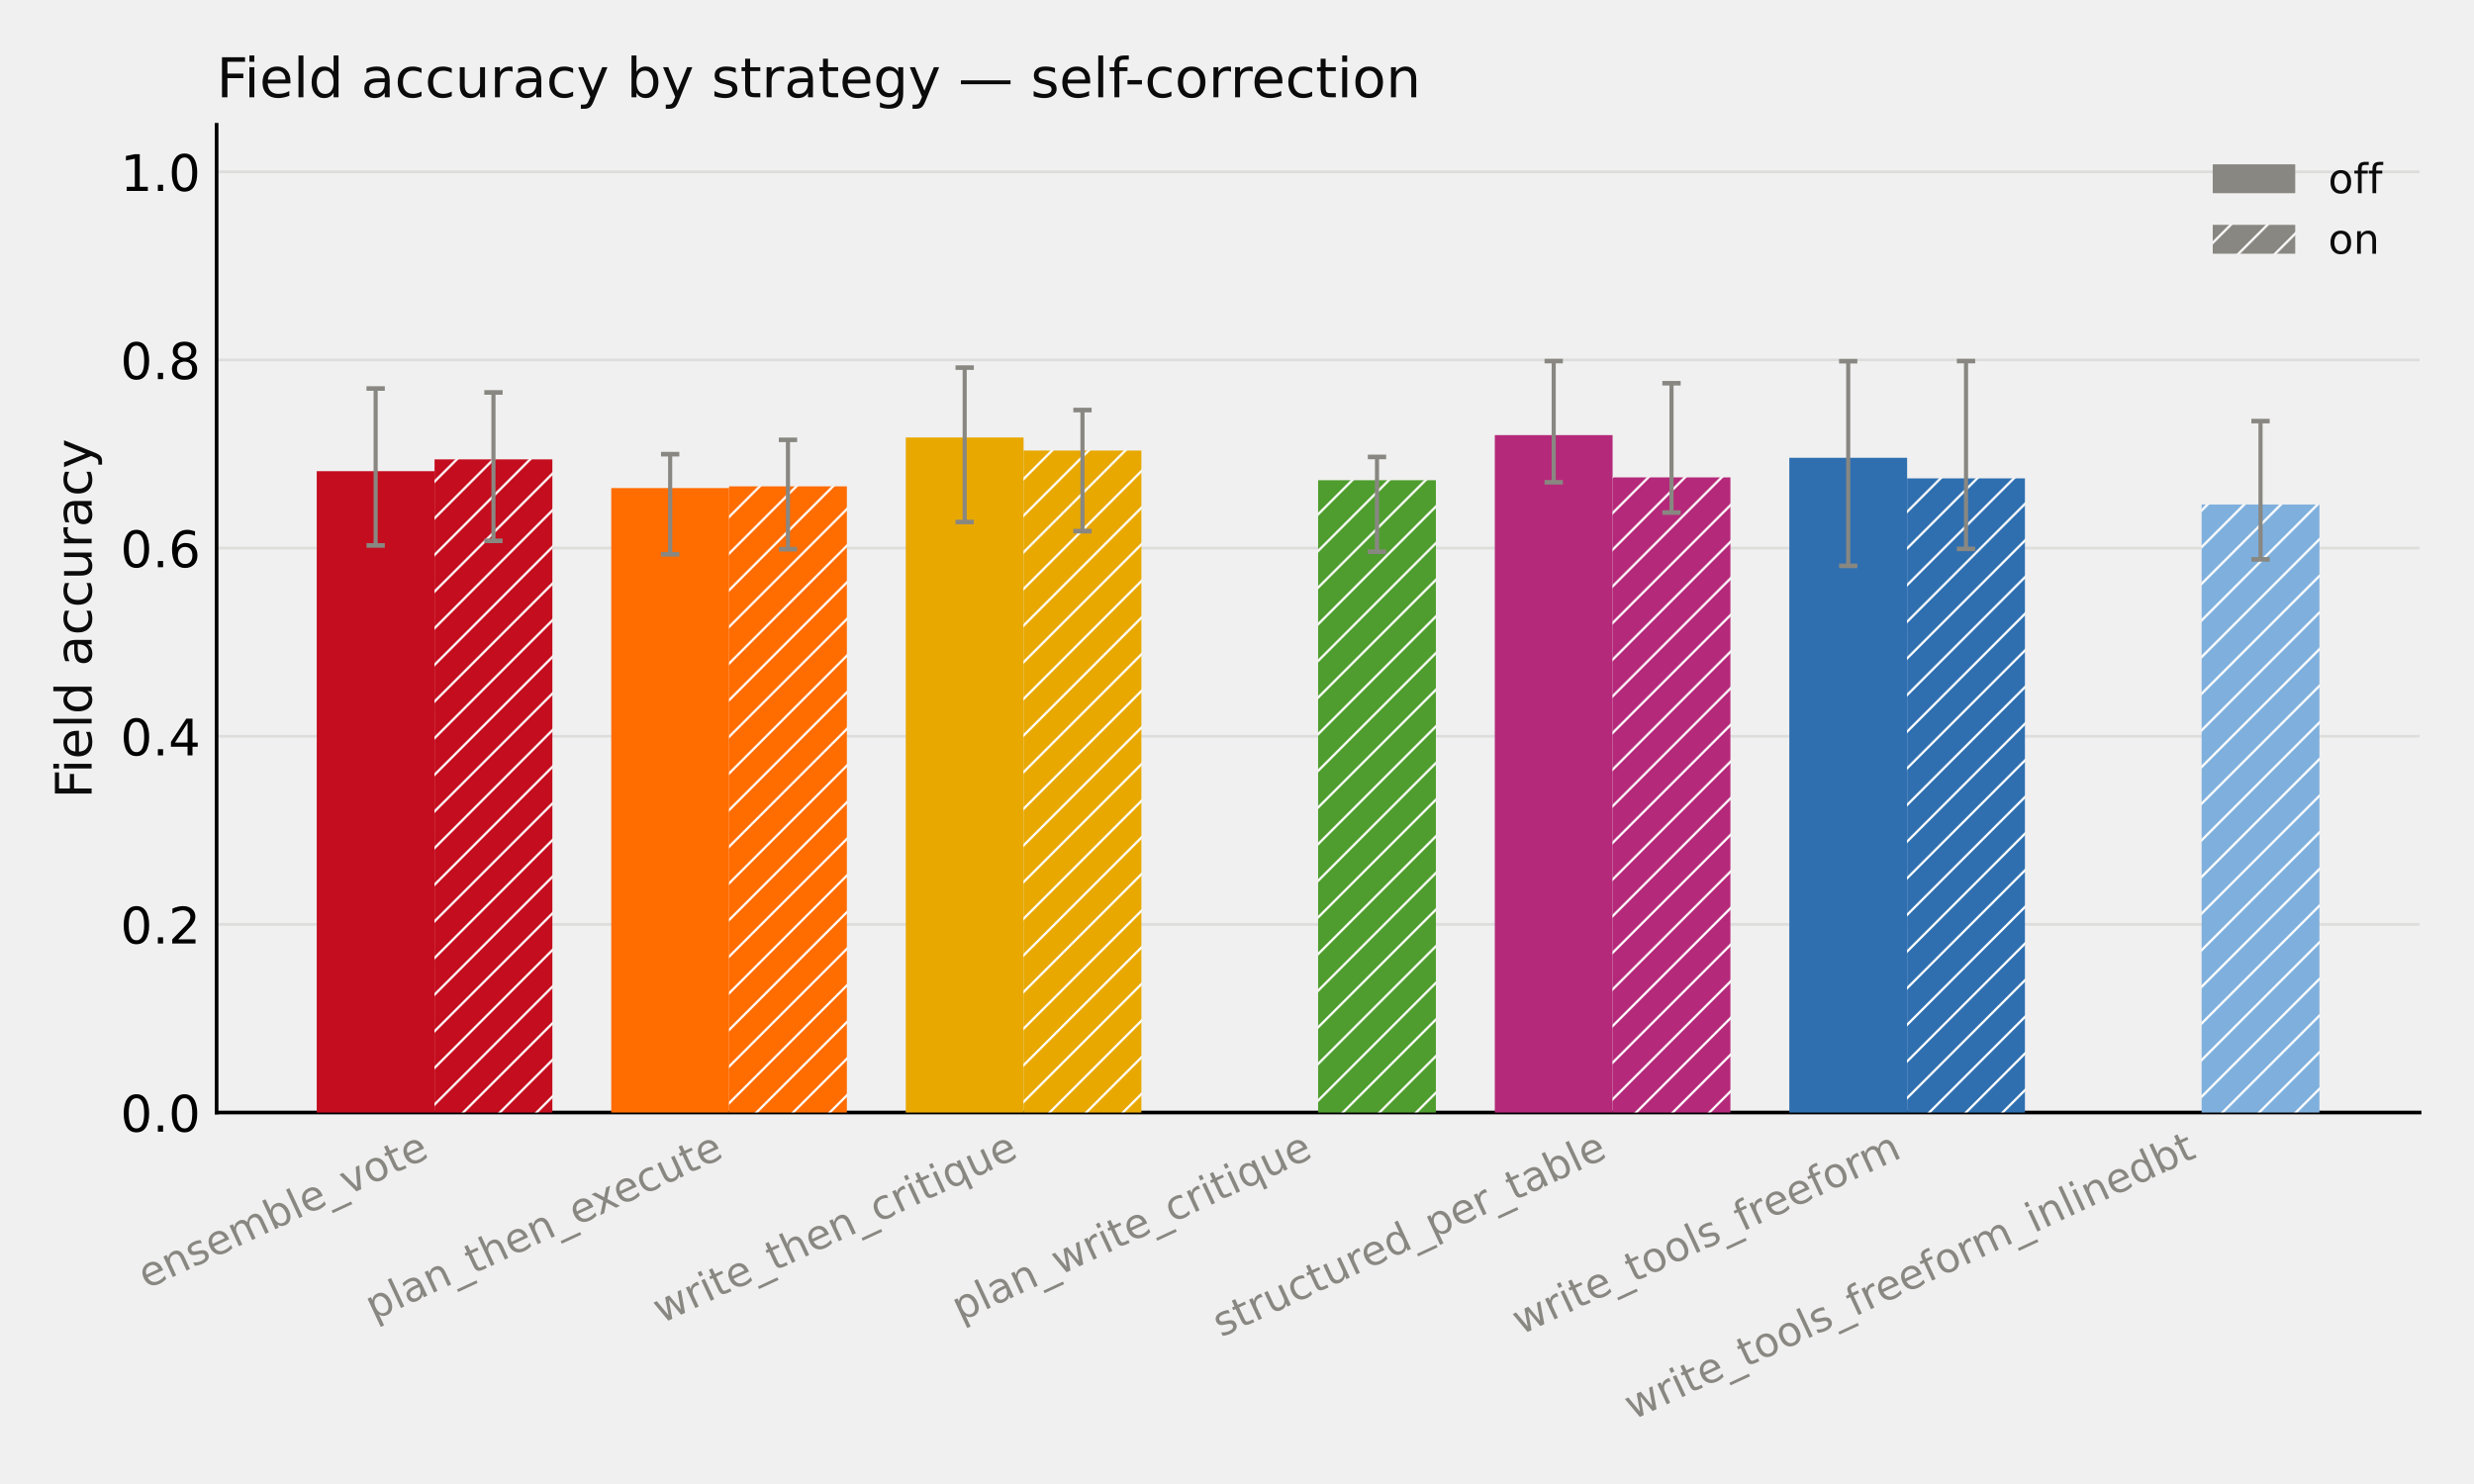
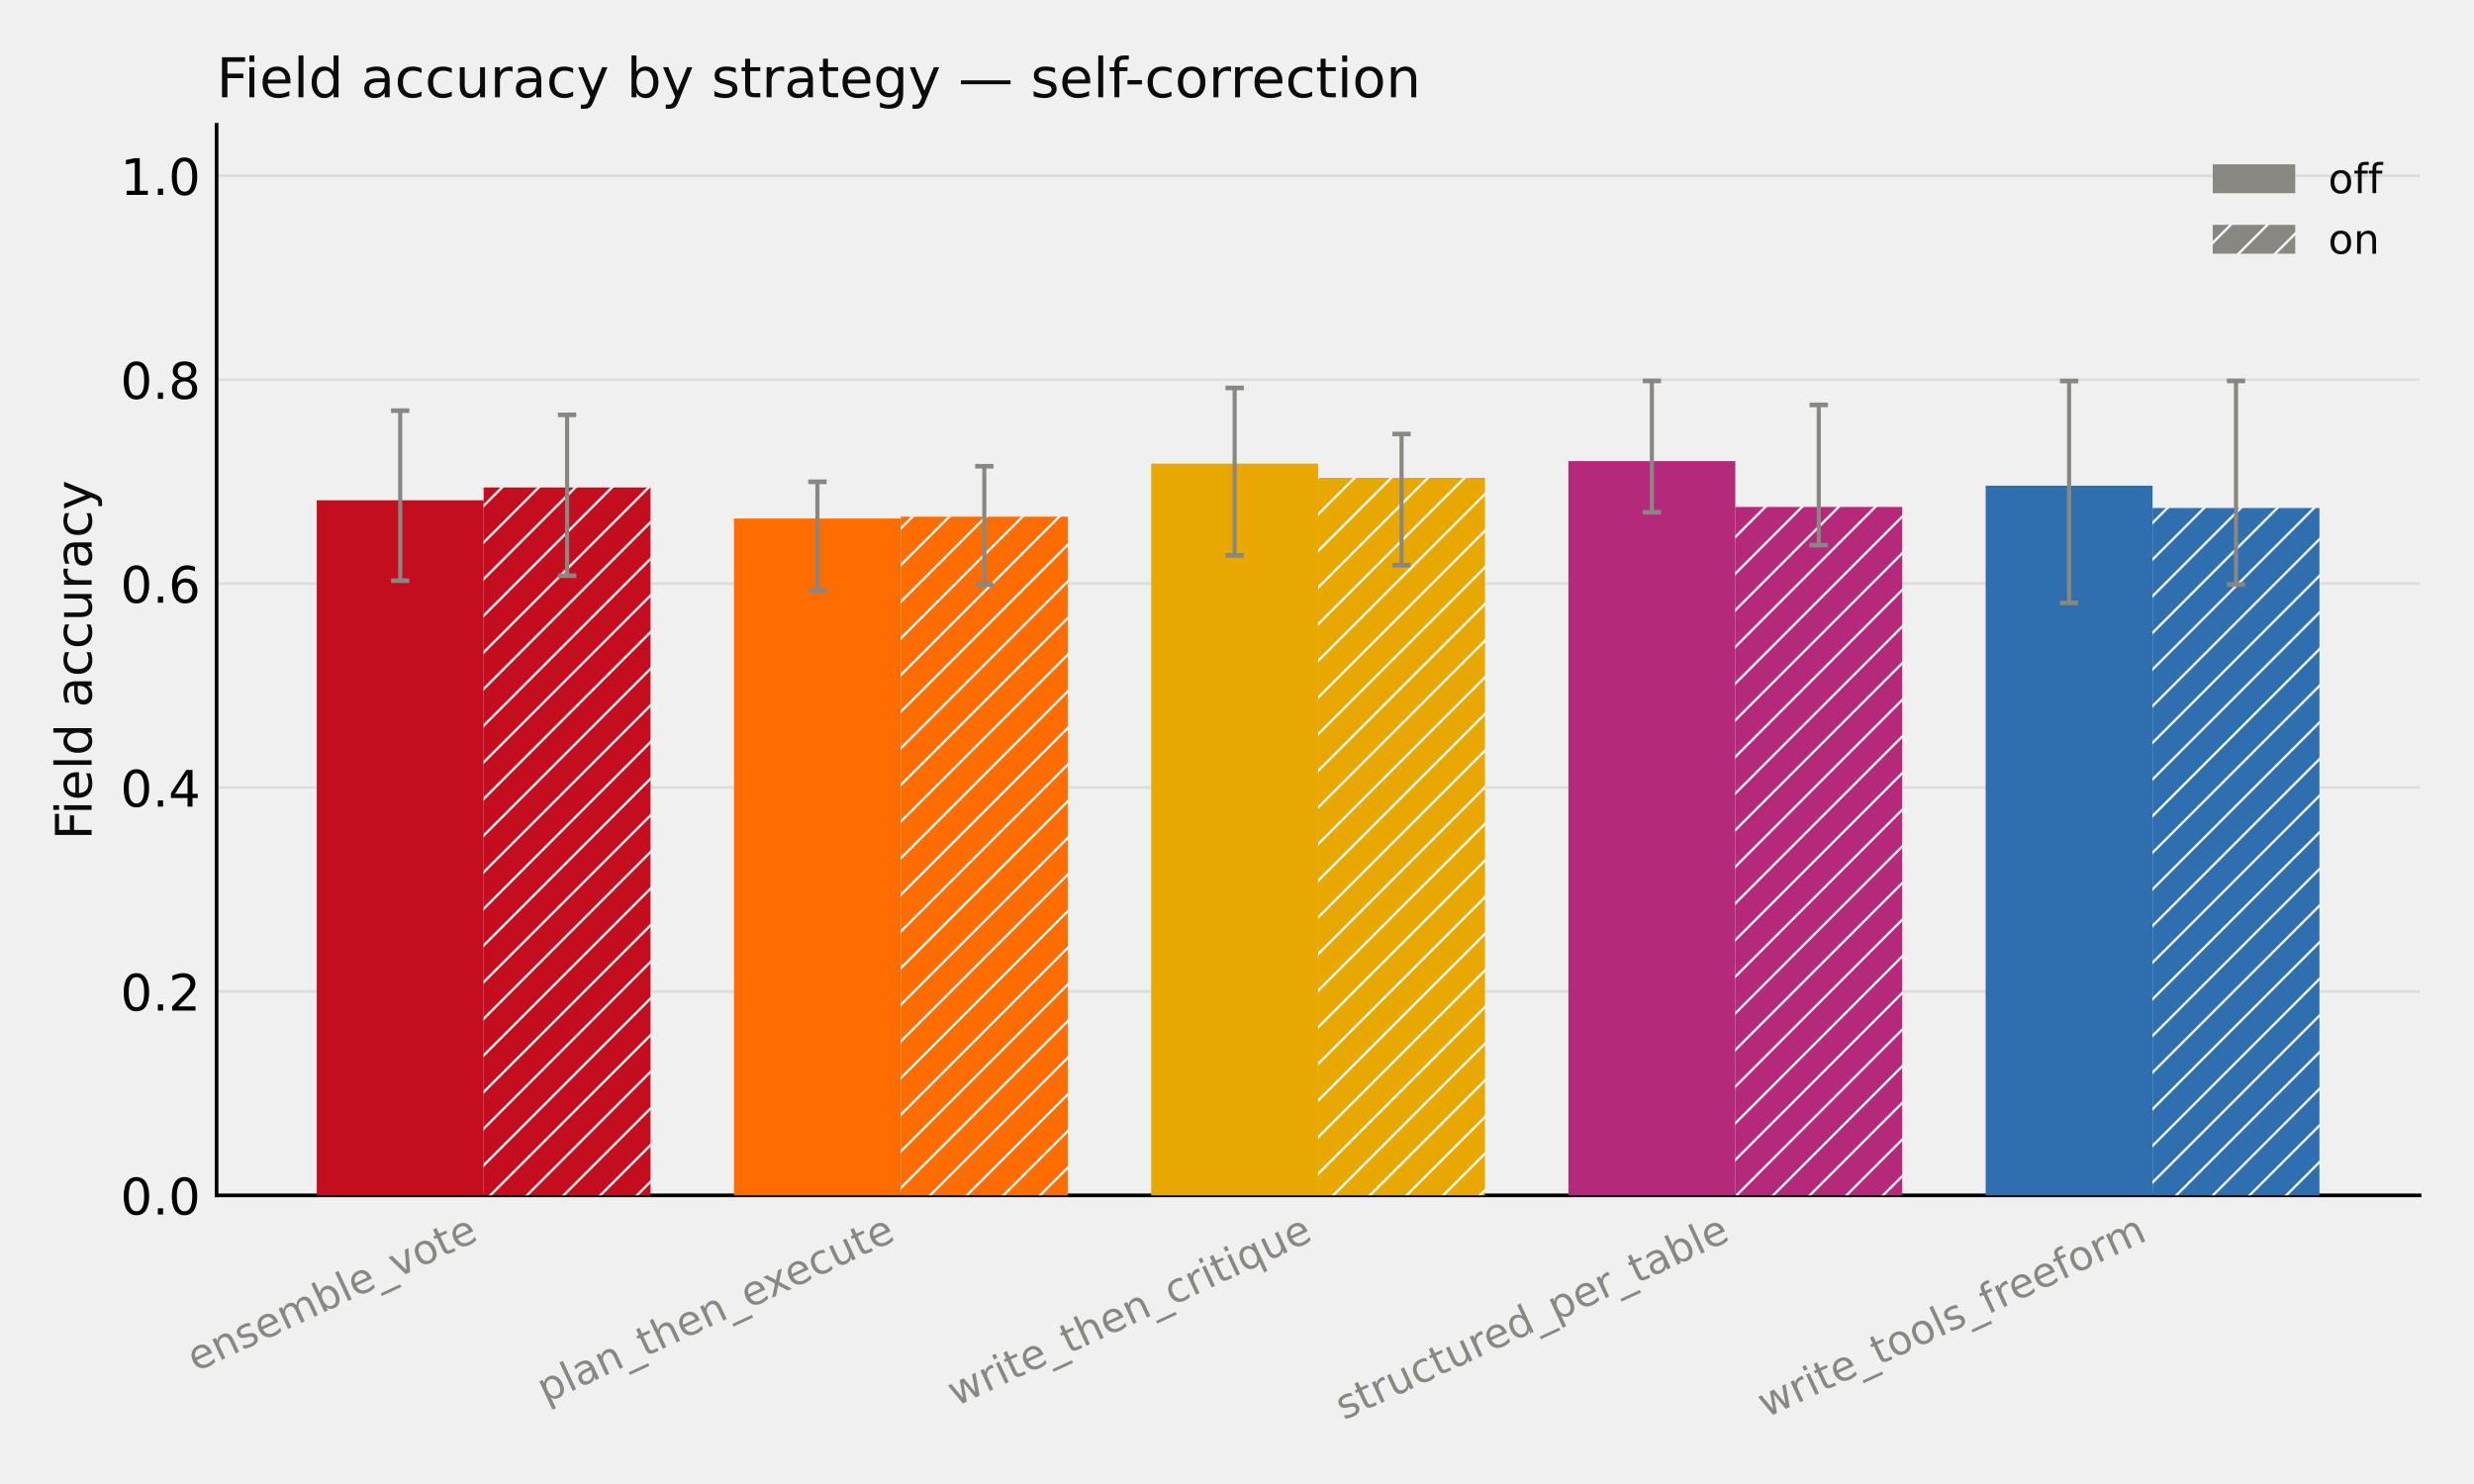
<svg xmlns="http://www.w3.org/2000/svg" xmlns:xlink="http://www.w3.org/1999/xlink" width="540pt" height="324pt" viewBox="0 0 540 324" version="1.1">
  <defs>
    <style type="text/css">*{stroke-linejoin: round; stroke-linecap: butt}</style>
  </defs>
  <g id="figure_1">
    <g id="patch_1">
      <path d="M 0 324  L 540 324  L 540 0  L 0 0  L 0 324  z " style="fill: none" />
    </g>
    <g id="axes_1">
      <g id="patch_2">
-         <path d="M 47.28 242.896  L 528.12 242.896  L 528.12 27.24  L 47.28 27.24  L 47.28 242.896  z " style="fill: none" />
+         <path d="M 47.28 260.982  L 528.12 260.982  L 528.12 27.24  L 47.28 27.24  L 47.28 260.982  z " style="fill: none" />
      </g>
      <g id="matplotlib.axis_1">
        <g id="xtick_1">
          <g id="line2d_1" />
          <g id="text_1">
-             <text style="font-size: 9px; font-family: 'DejaVu Sans', 'Bitstream Vera Sans', 'Computer Modern Sans Serif', 'Lucida Grande', 'Verdana', 'Geneva', 'Lucid', 'Arial', 'Helvetica', 'Avant Garde', sans-serif; fill: #898781" transform="translate(31.97422 281.4953) rotate(-25)">ensemble_vote</text>
+             <text style="font-size: 9px; font-family: 'DejaVu Sans', 'Bitstream Vera Sans', 'Computer Modern Sans Serif', 'Lucida Grande', 'Verdana', 'Geneva', 'Lucid', 'Arial', 'Helvetica', 'Avant Garde', sans-serif; fill: #898781" transform="translate(42.68812 299.5812) rotate(-25)">ensemble_vote</text>
          </g>
        </g>
        <g id="xtick_2">
          <g id="line2d_2" />
          <g id="text_2">
-             <text style="font-size: 9px; font-family: 'DejaVu Sans', 'Bitstream Vera Sans', 'Computer Modern Sans Serif', 'Lucida Grande', 'Verdana', 'Geneva', 'Lucid', 'Arial', 'Helvetica', 'Avant Garde', sans-serif; fill: #898781" transform="translate(81.5729 288.3429) rotate(-25)">plan_then_execute</text>
+             <text style="font-size: 9px; font-family: 'DejaVu Sans', 'Bitstream Vera Sans', 'Computer Modern Sans Serif', 'Lucida Grande', 'Verdana', 'Geneva', 'Lucid', 'Arial', 'Helvetica', 'Avant Garde', sans-serif; fill: #898781" transform="translate(119.0716 306.4289) rotate(-25)">plan_then_execute</text>
          </g>
        </g>
        <g id="xtick_3">
          <g id="line2d_3" />
          <g id="text_3">
-             <text style="font-size: 9px; font-family: 'DejaVu Sans', 'Bitstream Vera Sans', 'Computer Modern Sans Serif', 'Lucida Grande', 'Verdana', 'Geneva', 'Lucid', 'Arial', 'Helvetica', 'Avant Garde', sans-serif; fill: #898781" transform="translate(144.3664 289.0376) rotate(-25)">write_then_critique</text>
+             <text style="font-size: 9px; font-family: 'DejaVu Sans', 'Bitstream Vera Sans', 'Computer Modern Sans Serif', 'Lucida Grande', 'Verdana', 'Geneva', 'Lucid', 'Arial', 'Helvetica', 'Avant Garde', sans-serif; fill: #898781" transform="translate(208.6499 307.1236) rotate(-25)">write_then_critique</text>
          </g>
        </g>
        <g id="xtick_4">
          <g id="line2d_4" />
          <g id="text_4">
-             <text style="font-size: 9px; font-family: 'DejaVu Sans', 'Bitstream Vera Sans', 'Computer Modern Sans Serif', 'Lucida Grande', 'Verdana', 'Geneva', 'Lucid', 'Arial', 'Helvetica', 'Avant Garde', sans-serif; fill: #898781" transform="translate(209.593 288.5979) rotate(-25)">plan_write_critique</text>
+             <text style="font-size: 9px; font-family: 'DejaVu Sans', 'Bitstream Vera Sans', 'Computer Modern Sans Serif', 'Lucida Grande', 'Verdana', 'Geneva', 'Lucid', 'Arial', 'Helvetica', 'Avant Garde', sans-serif; fill: #898781" transform="translate(293.3163 310.1088) rotate(-25)">structured_per_table</text>
          </g>
        </g>
        <g id="xtick_5">
          <g id="line2d_5" />
          <g id="text_5">
-             <text style="font-size: 9px; font-family: 'DejaVu Sans', 'Bitstream Vera Sans', 'Computer Modern Sans Serif', 'Lucida Grande', 'Verdana', 'Geneva', 'Lucid', 'Arial', 'Helvetica', 'Avant Garde', sans-serif; fill: #898781" transform="translate(266.5315 292.0229) rotate(-25)">structured_per_table</text>
-           </g>
-         </g>
-         <g id="xtick_6">
-           <g id="line2d_6" />
-           <g id="text_6">
-             <text style="font-size: 9px; font-family: 'DejaVu Sans', 'Bitstream Vera Sans', 'Computer Modern Sans Serif', 'Lucida Grande', 'Verdana', 'Geneva', 'Lucid', 'Arial', 'Helvetica', 'Avant Garde', sans-serif; fill: #898781" transform="translate(331.9148 291.51) rotate(-25)">write_tools_freeform</text>
-           </g>
-         </g>
-         <g id="xtick_7">
-           <g id="line2d_7" />
-           <g id="text_7">
-             <text style="font-size: 9px; font-family: 'DejaVu Sans', 'Bitstream Vera Sans', 'Computer Modern Sans Serif', 'Lucida Grande', 'Verdana', 'Geneva', 'Lucid', 'Arial', 'Helvetica', 'Avant Garde', sans-serif; fill: #898781" transform="translate(356.4098 310.0636) rotate(-25)">write_tools_freeform_inlinedbt</text>
+             <text style="font-size: 9px; font-family: 'DejaVu Sans', 'Bitstream Vera Sans', 'Computer Modern Sans Serif', 'Lucida Grande', 'Verdana', 'Geneva', 'Lucid', 'Arial', 'Helvetica', 'Avant Garde', sans-serif; fill: #898781" transform="translate(385.4843 309.5959) rotate(-25)">write_tools_freeform</text>
          </g>
        </g>
      </g>
      <g id="matplotlib.axis_2">
        <g id="ytick_1">
+           <g id="line2d_6">
+             <path d="M 47.28 260.982  L 528.12 260.982  " clip-path="url(#p659b73301d)" style="fill: none; stroke: #898781; stroke-opacity: 0.18; stroke-width: 0.6; stroke-linecap: square" />
+           </g>
+           <g id="line2d_7" />
+           <g id="text_6">
+             <text style="font-size: 11px; font-family: 'DejaVu Sans', 'Bitstream Vera Sans', 'Computer Modern Sans Serif', 'Lucida Grande', 'Verdana', 'Geneva', 'Lucid', 'Arial', 'Helvetica', 'Avant Garde', sans-serif; text-anchor: end" x="43.78" y="265.161" transform="rotate(-0 43.78 265.1614)">0.0</text>
+           </g>
+         </g>
+         <g id="ytick_2">
          <g id="line2d_8">
-             <path d="M 47.28 242.896  L 528.12 242.896  " clip-path="url(#pacd8333e46)" style="fill: none; stroke: #898781; stroke-opacity: 0.18; stroke-width: 0.6; stroke-linecap: square" />
+             <path d="M 47.28 216.46  L 528.12 216.46  " clip-path="url(#p659b73301d)" style="fill: none; stroke: #898781; stroke-opacity: 0.18; stroke-width: 0.6; stroke-linecap: square" />
          </g>
          <g id="line2d_9" />
+           <g id="text_7">
+             <text style="font-size: 11px; font-family: 'DejaVu Sans', 'Bitstream Vera Sans', 'Computer Modern Sans Serif', 'Lucida Grande', 'Verdana', 'Geneva', 'Lucid', 'Arial', 'Helvetica', 'Avant Garde', sans-serif; text-anchor: end" x="43.78" y="220.639" transform="rotate(-0 43.78 220.639)">0.2</text>
+           </g>
+         </g>
+         <g id="ytick_3">
+           <g id="line2d_10">
+             <path d="M 47.28 171.938  L 528.12 171.938  " clip-path="url(#p659b73301d)" style="fill: none; stroke: #898781; stroke-opacity: 0.18; stroke-width: 0.6; stroke-linecap: square" />
+           </g>
+           <g id="line2d_11" />
          <g id="text_8">
-             <text style="font-size: 11px; font-family: 'DejaVu Sans', 'Bitstream Vera Sans', 'Computer Modern Sans Serif', 'Lucida Grande', 'Verdana', 'Geneva', 'Lucid', 'Arial', 'Helvetica', 'Avant Garde', sans-serif; text-anchor: end" x="43.78" y="247.075" transform="rotate(-0 43.78 247.0754)">0.0</text>
-           </g>
-         </g>
-         <g id="ytick_2">
-           <g id="line2d_10">
-             <path d="M 47.28 201.819  L 528.12 201.819  " clip-path="url(#pacd8333e46)" style="fill: none; stroke: #898781; stroke-opacity: 0.18; stroke-width: 0.6; stroke-linecap: square" />
-           </g>
-           <g id="line2d_11" />
+             <text style="font-size: 11px; font-family: 'DejaVu Sans', 'Bitstream Vera Sans', 'Computer Modern Sans Serif', 'Lucida Grande', 'Verdana', 'Geneva', 'Lucid', 'Arial', 'Helvetica', 'Avant Garde', sans-serif; text-anchor: end" x="43.78" y="176.117" transform="rotate(-0 43.78 176.1167)">0.4</text>
+           </g>
+         </g>
+         <g id="ytick_4">
+           <g id="line2d_12">
+             <path d="M 47.28 127.415  L 528.12 127.415  " clip-path="url(#p659b73301d)" style="fill: none; stroke: #898781; stroke-opacity: 0.18; stroke-width: 0.6; stroke-linecap: square" />
+           </g>
+           <g id="line2d_13" />
          <g id="text_9">
-             <text style="font-size: 11px; font-family: 'DejaVu Sans', 'Bitstream Vera Sans', 'Computer Modern Sans Serif', 'Lucida Grande', 'Verdana', 'Geneva', 'Lucid', 'Arial', 'Helvetica', 'Avant Garde', sans-serif; text-anchor: end" x="43.78" y="205.998" transform="rotate(-0 43.78 205.998)">0.2</text>
-           </g>
-         </g>
-         <g id="ytick_3">
-           <g id="line2d_12">
-             <path d="M 47.28 160.742  L 528.12 160.742  " clip-path="url(#pacd8333e46)" style="fill: none; stroke: #898781; stroke-opacity: 0.18; stroke-width: 0.6; stroke-linecap: square" />
-           </g>
-           <g id="line2d_13" />
+             <text style="font-size: 11px; font-family: 'DejaVu Sans', 'Bitstream Vera Sans', 'Computer Modern Sans Serif', 'Lucida Grande', 'Verdana', 'Geneva', 'Lucid', 'Arial', 'Helvetica', 'Avant Garde', sans-serif; text-anchor: end" x="43.78" y="131.594" transform="rotate(-0 43.78 131.5944)">0.6</text>
+           </g>
+         </g>
+         <g id="ytick_5">
+           <g id="line2d_14">
+             <path d="M 47.28 82.893  L 528.12 82.893  " clip-path="url(#p659b73301d)" style="fill: none; stroke: #898781; stroke-opacity: 0.18; stroke-width: 0.6; stroke-linecap: square" />
+           </g>
+           <g id="line2d_15" />
          <g id="text_10">
-             <text style="font-size: 11px; font-family: 'DejaVu Sans', 'Bitstream Vera Sans', 'Computer Modern Sans Serif', 'Lucida Grande', 'Verdana', 'Geneva', 'Lucid', 'Arial', 'Helvetica', 'Avant Garde', sans-serif; text-anchor: end" x="43.78" y="164.921" transform="rotate(-0 43.78 164.9206)">0.4</text>
-           </g>
-         </g>
-         <g id="ytick_4">
-           <g id="line2d_14">
-             <path d="M 47.28 119.664  L 528.12 119.664  " clip-path="url(#pacd8333e46)" style="fill: none; stroke: #898781; stroke-opacity: 0.18; stroke-width: 0.6; stroke-linecap: square" />
-           </g>
-           <g id="line2d_15" />
+             <text style="font-size: 11px; font-family: 'DejaVu Sans', 'Bitstream Vera Sans', 'Computer Modern Sans Serif', 'Lucida Grande', 'Verdana', 'Geneva', 'Lucid', 'Arial', 'Helvetica', 'Avant Garde', sans-serif; text-anchor: end" x="43.78" y="87.072" transform="rotate(-0 43.78 87.07205)">0.8</text>
+           </g>
+         </g>
+         <g id="ytick_6">
+           <g id="line2d_16">
+             <path d="M 47.28 38.371  L 528.12 38.371  " clip-path="url(#p659b73301d)" style="fill: none; stroke: #898781; stroke-opacity: 0.18; stroke-width: 0.6; stroke-linecap: square" />
+           </g>
+           <g id="line2d_17" />
          <g id="text_11">
-             <text style="font-size: 11px; font-family: 'DejaVu Sans', 'Bitstream Vera Sans', 'Computer Modern Sans Serif', 'Lucida Grande', 'Verdana', 'Geneva', 'Lucid', 'Arial', 'Helvetica', 'Avant Garde', sans-serif; text-anchor: end" x="43.78" y="123.843" transform="rotate(-0 43.78 123.8433)">0.6</text>
-           </g>
-         </g>
-         <g id="ytick_5">
-           <g id="line2d_16">
-             <path d="M 47.28 78.587  L 528.12 78.587  " clip-path="url(#pacd8333e46)" style="fill: none; stroke: #898781; stroke-opacity: 0.18; stroke-width: 0.6; stroke-linecap: square" />
-           </g>
-           <g id="line2d_17" />
-           <g id="text_12">
-             <text style="font-size: 11px; font-family: 'DejaVu Sans', 'Bitstream Vera Sans', 'Computer Modern Sans Serif', 'Lucida Grande', 'Verdana', 'Geneva', 'Lucid', 'Arial', 'Helvetica', 'Avant Garde', sans-serif; text-anchor: end" x="43.78" y="82.766" transform="rotate(-0 43.78 82.76587)">0.8</text>
-           </g>
-         </g>
-         <g id="ytick_6">
-           <g id="line2d_18">
-             <path d="M 47.28 37.509  L 528.12 37.509  " clip-path="url(#pacd8333e46)" style="fill: none; stroke: #898781; stroke-opacity: 0.18; stroke-width: 0.6; stroke-linecap: square" />
-           </g>
-           <g id="line2d_19" />
-           <g id="text_13">
-             <text style="font-size: 11px; font-family: 'DejaVu Sans', 'Bitstream Vera Sans', 'Computer Modern Sans Serif', 'Lucida Grande', 'Verdana', 'Geneva', 'Lucid', 'Arial', 'Helvetica', 'Avant Garde', sans-serif; text-anchor: end" x="43.78" y="41.688" transform="rotate(-0 43.78 41.68849)">1.0</text>
-           </g>
-         </g>
-         <g id="text_14">
-           <text style="font-size: 11px; font-family: 'DejaVu Sans', 'Bitstream Vera Sans', 'Computer Modern Sans Serif', 'Lucida Grande', 'Verdana', 'Geneva', 'Lucid', 'Arial', 'Helvetica', 'Avant Garde', sans-serif; text-anchor: middle; fill: #0b0b0b" x="19.999" y="135.068" transform="rotate(-90 19.99891 135.0681)">Field accuracy</text>
+             <text style="font-size: 11px; font-family: 'DejaVu Sans', 'Bitstream Vera Sans', 'Computer Modern Sans Serif', 'Lucida Grande', 'Verdana', 'Geneva', 'Lucid', 'Arial', 'Helvetica', 'Avant Garde', sans-serif; text-anchor: end" x="43.78" y="42.55" transform="rotate(-0 43.78 42.54972)">1.0</text>
+           </g>
+         </g>
+         <g id="text_12">
+           <text style="font-size: 11px; font-family: 'DejaVu Sans', 'Bitstream Vera Sans', 'Computer Modern Sans Serif', 'Lucida Grande', 'Verdana', 'Geneva', 'Lucid', 'Arial', 'Helvetica', 'Avant Garde', sans-serif; text-anchor: middle; fill: #0b0b0b" x="19.999" y="144.111" transform="rotate(-90 19.99891 144.1111)">Field accuracy</text>
        </g>
      </g>
      <g id="patch_3">
-         <path d="M 47.28 242.896  L 47.28 27.24  " style="fill: none; stroke: #000000; stroke-width: 0.8; stroke-linejoin: miter; stroke-linecap: square" />
+         <path d="M 47.28 260.982  L 47.28 27.24  " style="fill: none; stroke: #000000; stroke-width: 0.8; stroke-linejoin: miter; stroke-linecap: square" />
      </g>
      <g id="patch_4">
-         <path d="M 47.28 242.896  L 528.12 242.896  " style="fill: none; stroke: #000000; stroke-width: 0.8; stroke-linejoin: miter; stroke-linecap: square" />
+         <path d="M 47.28 260.982  L 528.12 260.982  " style="fill: none; stroke: #000000; stroke-width: 0.8; stroke-linejoin: miter; stroke-linecap: square" />
      </g>
      <g id="patch_5">
-         <path d="M 69.136 242.896  L 94.85 242.896  L 94.85 102.877  L 69.136 102.877  z " clip-path="url(#pacd8333e46)" style="fill: #c40d1e" />
+         <path d="M 69.136 260.982  L 105.564 260.982  L 105.564 109.22  L 69.136 109.22  z " clip-path="url(#p659b73301d)" style="fill: #c40d1e" />
      </g>
      <g id="patch_6">
-         <path d="M 133.42 242.896  L 159.133 242.896  L 159.133 106.564  L 133.42 106.564  z " clip-path="url(#pacd8333e46)" style="fill: #ff6c00" />
+         <path d="M 160.205 260.982  L 196.632 260.982  L 196.632 113.217  L 160.205 113.217  z " clip-path="url(#p659b73301d)" style="fill: #ff6c00" />
      </g>
      <g id="patch_7">
-         <path d="M 197.703 242.896  L 223.417 242.896  L 223.417 95.508  L 197.703 95.508  z " clip-path="url(#pacd8333e46)" style="fill: #e8a800" />
+         <path d="M 251.273 260.982  L 287.7 260.982  L 287.7 101.233  L 251.273 101.233  z " clip-path="url(#p659b73301d)" style="fill: #e8a800" />
      </g>
      <g id="patch_8">
-         <path d="M 326.27 242.896  L 351.983 242.896  L 351.983 94.993  L 326.27 94.993  z " clip-path="url(#pacd8333e46)" style="fill: #b5297a" />
+         <path d="M 342.341 260.982  L 378.768 260.982  L 378.768 100.675  L 342.341 100.675  z " clip-path="url(#p659b73301d)" style="fill: #b5297a" />
      </g>
      <g id="patch_9">
-         <path d="M 390.553 242.896  L 416.267 242.896  L 416.267 99.949  L 390.553 99.949  z " clip-path="url(#pacd8333e46)" style="fill: #2f6fb0" />
+         <path d="M 433.409 260.982  L 469.836 260.982  L 469.836 106.046  L 433.409 106.046  z " clip-path="url(#p659b73301d)" style="fill: #2f6fb0" />
      </g>
      <g id="patch_10">
-         <path d="M 94.85 242.896  L 120.563 242.896  L 120.563 100.298  L 94.85 100.298  z " clip-path="url(#pacd8333e46)" style="fill: url(#h6b8c85486f)" />
+         <path d="M 105.564 260.982  L 141.991 260.982  L 141.991 106.425  L 105.564 106.425  z " clip-path="url(#p659b73301d)" style="fill: url(#h6b8c85486f)" />
      </g>
      <g id="patch_11">
-         <path d="M 159.133 242.896  L 184.847 242.896  L 184.847 106.189  L 159.133 106.189  z " clip-path="url(#pacd8333e46)" style="fill: url(#hb08d887a91)" />
+         <path d="M 196.632 260.982  L 233.059 260.982  L 233.059 112.81  L 196.632 112.81  z " clip-path="url(#p659b73301d)" style="fill: url(#hb08d887a91)" />
      </g>
      <g id="patch_12">
-         <path d="M 223.417 242.896  L 249.13 242.896  L 249.13 98.36  L 223.417 98.36  z " clip-path="url(#pacd8333e46)" style="fill: url(#h8e8b3c0068)" />
+         <path d="M 287.7 260.982  L 324.127 260.982  L 324.127 104.324  L 287.7 104.324  z " clip-path="url(#p659b73301d)" style="fill: url(#h8e8b3c0068)" />
      </g>
      <g id="patch_13">
-         <path d="M 287.7 242.896  L 313.413 242.896  L 313.413 104.846  L 287.7 104.846  z " clip-path="url(#pacd8333e46)" style="fill: url(#ha631a99e13)" />
+         <path d="M 378.768 260.982  L 415.195 260.982  L 415.195 110.683  L 378.768 110.683  z " clip-path="url(#p659b73301d)" style="fill: url(#h893b482fe6)" />
      </g>
      <g id="patch_14">
-         <path d="M 351.983 242.896  L 377.697 242.896  L 377.697 104.227  L 351.983 104.227  z " clip-path="url(#pacd8333e46)" style="fill: url(#h893b482fe6)" />
-       </g>
-       <g id="patch_15">
-         <path d="M 416.267 242.896  L 441.98 242.896  L 441.98 104.437  L 416.267 104.437  z " clip-path="url(#pacd8333e46)" style="fill: url(#h6bd0ace717)" />
-       </g>
-       <g id="patch_16">
-         <path d="M 480.55 242.896  L 506.264 242.896  L 506.264 110.148  L 480.55 110.148  z " clip-path="url(#pacd8333e46)" style="fill: url(#haa70980b10)" />
-       </g>
-       <g id="text_15">
+         <path d="M 469.836 260.982  L 506.264 260.982  L 506.264 110.911  L 469.836 110.911  z " clip-path="url(#p659b73301d)" style="fill: url(#h6bd0ace717)" />
+       </g>
+       <g id="text_13">
        <text style="font-size: 12px; font-family: 'DejaVu Sans', 'Bitstream Vera Sans', 'Computer Modern Sans Serif', 'Lucida Grande', 'Verdana', 'Geneva', 'Lucid', 'Arial', 'Helvetica', 'Avant Garde', sans-serif; text-anchor: start; fill: #0b0b0b" x="47.28" y="21.24" transform="rotate(-0 47.28 21.24)">Field accuracy by strategy — self-correction</text>
      </g>
      <g id="LineCollection_1">
-         <path d="M 81.993 119.085  L 81.993 84.823  " clip-path="url(#pacd8333e46)" style="fill: none; stroke: #898781; stroke-width: 0.9" />
-         <path d="M 146.276 121.02  L 146.276 99.159  " clip-path="url(#pacd8333e46)" style="fill: none; stroke: #898781; stroke-width: 0.9" />
-         <path d="M 210.56 113.97  L 210.56 80.257  " clip-path="url(#pacd8333e46)" style="fill: none; stroke: #898781; stroke-width: 0.9" />
-         <path d="M 339.127 105.3  L 339.127 78.833  " clip-path="url(#pacd8333e46)" style="fill: none; stroke: #898781; stroke-width: 0.9" />
-         <path d="M 403.41 123.546  L 403.41 78.859  " clip-path="url(#pacd8333e46)" style="fill: none; stroke: #898781; stroke-width: 0.9" />
-       </g>
-       <g id="line2d_20">
+         <path d="M 87.35 126.788  L 87.35 89.652  " clip-path="url(#p659b73301d)" style="fill: none; stroke: #898781; stroke-width: 0.9" />
+         <path d="M 178.418 128.885  L 178.418 105.19  " clip-path="url(#p659b73301d)" style="fill: none; stroke: #898781; stroke-width: 0.9" />
+         <path d="M 269.486 121.244  L 269.486 84.703  " clip-path="url(#p659b73301d)" style="fill: none; stroke: #898781; stroke-width: 0.9" />
+         <path d="M 360.555 111.846  L 360.555 83.159  " clip-path="url(#p659b73301d)" style="fill: none; stroke: #898781; stroke-width: 0.9" />
+         <path d="M 451.623 131.623  L 451.623 83.188  " clip-path="url(#p659b73301d)" style="fill: none; stroke: #898781; stroke-width: 0.9" />
+       </g>
+       <g id="line2d_18">
        <defs>
          <path id="m1816195746" d="M 2 0  L -2 -0  " style="stroke: #898781" />
        </defs>
-         <g clip-path="url(#pacd8333e46)">
-           <use xlink:href="#m1816195746" x="81.993" y="119.085" style="fill: #1f77b4; stroke: #898781" />
-           <use xlink:href="#m1816195746" x="146.276" y="121.02" style="fill: #1f77b4; stroke: #898781" />
-           <use xlink:href="#m1816195746" x="210.56" y="113.97" style="fill: #1f77b4; stroke: #898781" />
-           <use xlink:href="#m1816195746" x="339.127" y="105.3" style="fill: #1f77b4; stroke: #898781" />
-           <use xlink:href="#m1816195746" x="403.41" y="123.546" style="fill: #1f77b4; stroke: #898781" />
+         <g clip-path="url(#p659b73301d)">
+           <use xlink:href="#m1816195746" x="87.35" y="126.788" style="fill: #1f77b4; stroke: #898781" />
+           <use xlink:href="#m1816195746" x="178.418" y="128.885" style="fill: #1f77b4; stroke: #898781" />
+           <use xlink:href="#m1816195746" x="269.486" y="121.244" style="fill: #1f77b4; stroke: #898781" />
+           <use xlink:href="#m1816195746" x="360.555" y="111.846" style="fill: #1f77b4; stroke: #898781" />
+           <use xlink:href="#m1816195746" x="451.623" y="131.623" style="fill: #1f77b4; stroke: #898781" />
+         </g>
+       </g>
+       <g id="line2d_19">
+         <g clip-path="url(#p659b73301d)">
+           <use xlink:href="#m1816195746" x="87.35" y="89.652" style="fill: #1f77b4; stroke: #898781" />
+           <use xlink:href="#m1816195746" x="178.418" y="105.19" style="fill: #1f77b4; stroke: #898781" />
+           <use xlink:href="#m1816195746" x="269.486" y="84.703" style="fill: #1f77b4; stroke: #898781" />
+           <use xlink:href="#m1816195746" x="360.555" y="83.159" style="fill: #1f77b4; stroke: #898781" />
+           <use xlink:href="#m1816195746" x="451.623" y="83.188" style="fill: #1f77b4; stroke: #898781" />
+         </g>
+       </g>
+       <g id="LineCollection_2">
+         <path d="M 123.777 125.701  L 123.777 90.578  " clip-path="url(#p659b73301d)" style="fill: none; stroke: #898781; stroke-width: 0.9" />
+         <path d="M 214.845 127.681  L 214.845 101.796  " clip-path="url(#p659b73301d)" style="fill: none; stroke: #898781; stroke-width: 0.9" />
+         <path d="M 305.914 123.401  L 305.914 94.748  " clip-path="url(#p659b73301d)" style="fill: none; stroke: #898781; stroke-width: 0.9" />
+         <path d="M 396.982 119.012  L 396.982 88.403  " clip-path="url(#p659b73301d)" style="fill: none; stroke: #898781; stroke-width: 0.9" />
+         <path d="M 488.05 127.614  L 488.05 83.159  " clip-path="url(#p659b73301d)" style="fill: none; stroke: #898781; stroke-width: 0.9" />
+       </g>
+       <g id="line2d_20">
+         <g clip-path="url(#p659b73301d)">
+           <use xlink:href="#m1816195746" x="123.777" y="125.701" style="fill: #1f77b4; stroke: #898781" />
+           <use xlink:href="#m1816195746" x="214.845" y="127.681" style="fill: #1f77b4; stroke: #898781" />
+           <use xlink:href="#m1816195746" x="305.914" y="123.401" style="fill: #1f77b4; stroke: #898781" />
+           <use xlink:href="#m1816195746" x="396.982" y="119.012" style="fill: #1f77b4; stroke: #898781" />
+           <use xlink:href="#m1816195746" x="488.05" y="127.614" style="fill: #1f77b4; stroke: #898781" />
        </g>
      </g>
      <g id="line2d_21">
-         <g clip-path="url(#pacd8333e46)">
-           <use xlink:href="#m1816195746" x="81.993" y="84.823" style="fill: #1f77b4; stroke: #898781" />
-           <use xlink:href="#m1816195746" x="146.276" y="99.159" style="fill: #1f77b4; stroke: #898781" />
-           <use xlink:href="#m1816195746" x="210.56" y="80.257" style="fill: #1f77b4; stroke: #898781" />
-           <use xlink:href="#m1816195746" x="339.127" y="78.833" style="fill: #1f77b4; stroke: #898781" />
-           <use xlink:href="#m1816195746" x="403.41" y="78.859" style="fill: #1f77b4; stroke: #898781" />
-         </g>
-       </g>
-       <g id="LineCollection_2">
-         <path d="M 107.706 118.082  L 107.706 85.678  " clip-path="url(#pacd8333e46)" style="fill: none; stroke: #898781; stroke-width: 0.9" />
-         <path d="M 171.99 119.909  L 171.99 96.028  " clip-path="url(#pacd8333e46)" style="fill: none; stroke: #898781; stroke-width: 0.9" />
-         <path d="M 236.273 115.961  L 236.273 89.524  " clip-path="url(#pacd8333e46)" style="fill: none; stroke: #898781; stroke-width: 0.9" />
-         <path d="M 300.557 120.462  L 300.557 99.762  " clip-path="url(#pacd8333e46)" style="fill: none; stroke: #898781; stroke-width: 0.9" />
-         <path d="M 364.84 111.911  L 364.84 83.671  " clip-path="url(#pacd8333e46)" style="fill: none; stroke: #898781; stroke-width: 0.9" />
-         <path d="M 429.124 119.847  L 429.124 78.833  " clip-path="url(#pacd8333e46)" style="fill: none; stroke: #898781; stroke-width: 0.9" />
-         <path d="M 493.407 122.128  L 493.407 91.937  " clip-path="url(#pacd8333e46)" style="fill: none; stroke: #898781; stroke-width: 0.9" />
-       </g>
-       <g id="line2d_22">
-         <g clip-path="url(#pacd8333e46)">
-           <use xlink:href="#m1816195746" x="107.706" y="118.082" style="fill: #1f77b4; stroke: #898781" />
-           <use xlink:href="#m1816195746" x="171.99" y="119.909" style="fill: #1f77b4; stroke: #898781" />
-           <use xlink:href="#m1816195746" x="236.273" y="115.961" style="fill: #1f77b4; stroke: #898781" />
-           <use xlink:href="#m1816195746" x="300.557" y="120.462" style="fill: #1f77b4; stroke: #898781" />
-           <use xlink:href="#m1816195746" x="364.84" y="111.911" style="fill: #1f77b4; stroke: #898781" />
-           <use xlink:href="#m1816195746" x="429.124" y="119.847" style="fill: #1f77b4; stroke: #898781" />
-           <use xlink:href="#m1816195746" x="493.407" y="122.128" style="fill: #1f77b4; stroke: #898781" />
-         </g>
-       </g>
-       <g id="line2d_23">
-         <g clip-path="url(#pacd8333e46)">
-           <use xlink:href="#m1816195746" x="107.706" y="85.678" style="fill: #1f77b4; stroke: #898781" />
-           <use xlink:href="#m1816195746" x="171.99" y="96.028" style="fill: #1f77b4; stroke: #898781" />
-           <use xlink:href="#m1816195746" x="236.273" y="89.524" style="fill: #1f77b4; stroke: #898781" />
-           <use xlink:href="#m1816195746" x="300.557" y="99.762" style="fill: #1f77b4; stroke: #898781" />
-           <use xlink:href="#m1816195746" x="364.84" y="83.671" style="fill: #1f77b4; stroke: #898781" />
-           <use xlink:href="#m1816195746" x="429.124" y="78.833" style="fill: #1f77b4; stroke: #898781" />
-           <use xlink:href="#m1816195746" x="493.407" y="91.937" style="fill: #1f77b4; stroke: #898781" />
+         <g clip-path="url(#p659b73301d)">
+           <use xlink:href="#m1816195746" x="123.777" y="90.578" style="fill: #1f77b4; stroke: #898781" />
+           <use xlink:href="#m1816195746" x="214.845" y="101.796" style="fill: #1f77b4; stroke: #898781" />
+           <use xlink:href="#m1816195746" x="305.914" y="94.748" style="fill: #1f77b4; stroke: #898781" />
+           <use xlink:href="#m1816195746" x="396.982" y="88.403" style="fill: #1f77b4; stroke: #898781" />
+           <use xlink:href="#m1816195746" x="488.05" y="83.159" style="fill: #1f77b4; stroke: #898781" />
        </g>
      </g>
      <g id="legend_1">
-         <g id="patch_17">
+         <g id="patch_15">
          <path d="M 482.977 42.179  L 500.977 42.179  L 500.977 35.879  L 482.977 35.879  z " style="fill: #898781" />
        </g>
-         <g id="text_16">
+         <g id="text_14">
          <text style="font-size: 9px; font-family: 'DejaVu Sans', 'Bitstream Vera Sans', 'Computer Modern Sans Serif', 'Lucida Grande', 'Verdana', 'Geneva', 'Lucid', 'Arial', 'Helvetica', 'Avant Garde', sans-serif; text-anchor: start; fill: #0b0b0b" x="508.177" y="42.179" transform="rotate(-0 508.1766 42.17859)">off</text>
        </g>
-         <g id="patch_18">
+         <g id="patch_16">
          <path d="M 482.977 55.389  L 500.977 55.389  L 500.977 49.089  L 482.977 49.089  z " style="fill: url(#h42c1aa26ce)" />
        </g>
-         <g id="text_17">
+         <g id="text_15">
          <text style="font-size: 9px; font-family: 'DejaVu Sans', 'Bitstream Vera Sans', 'Computer Modern Sans Serif', 'Lucida Grande', 'Verdana', 'Geneva', 'Lucid', 'Arial', 'Helvetica', 'Avant Garde', sans-serif; text-anchor: start; fill: #0b0b0b" x="508.177" y="55.389" transform="rotate(-0 508.1766 55.38891)">on</text>
        </g>
      </g>
    </g>
  </g>
  <defs>
-     <clipPath id="pacd8333e46">
-       <rect x="47.28" y="27.24" width="480.84" height="215.656" />
+     <clipPath id="p659b73301d">
+       <rect x="47.28" y="27.24" width="480.84" height="233.742" />
    </clipPath>
  </defs>
  <defs>
    <pattern id="h6b8c85486f" patternUnits="userSpaceOnUse" x="0" y="0" width="72" height="72">
      <rect x="0" y="0" width="73" height="73" fill="#c40d1e" />
      <path d="M -36 36  L 36 -36  M -32 40  L 40 -32  M -28 44  L 44 -28  M -24 48  L 48 -24  M -20 52  L 52 -20  M -16 56  L 56 -16  M -12 60  L 60 -12  M -8 64  L 64 -8  M -4 68  L 68 -4  M 0 72  L 72 0  M 4 76  L 76 4  M 8 80  L 80 8  M 12 84  L 84 12  M 16 88  L 88 16  M 20 92  L 92 20  M 24 96  L 96 24  M 28 100  L 100 28  M 32 104  L 104 32  M 36 108  L 108 36  " style="fill: #ffffff; stroke: #ffffff; stroke-width: 0.5; stroke-linecap: butt; stroke-linejoin: miter" />
    </pattern>
    <pattern id="hb08d887a91" patternUnits="userSpaceOnUse" x="0" y="0" width="72" height="72">
      <rect x="0" y="0" width="73" height="73" fill="#ff6c00" />
      <path d="M -36 36  L 36 -36  M -32 40  L 40 -32  M -28 44  L 44 -28  M -24 48  L 48 -24  M -20 52  L 52 -20  M -16 56  L 56 -16  M -12 60  L 60 -12  M -8 64  L 64 -8  M -4 68  L 68 -4  M 0 72  L 72 0  M 4 76  L 76 4  M 8 80  L 80 8  M 12 84  L 84 12  M 16 88  L 88 16  M 20 92  L 92 20  M 24 96  L 96 24  M 28 100  L 100 28  M 32 104  L 104 32  M 36 108  L 108 36  " style="fill: #ffffff; stroke: #ffffff; stroke-width: 0.5; stroke-linecap: butt; stroke-linejoin: miter" />
    </pattern>
    <pattern id="h8e8b3c0068" patternUnits="userSpaceOnUse" x="0" y="0" width="72" height="72">
      <rect x="0" y="0" width="73" height="73" fill="#e8a800" />
      <path d="M -36 36  L 36 -36  M -32 40  L 40 -32  M -28 44  L 44 -28  M -24 48  L 48 -24  M -20 52  L 52 -20  M -16 56  L 56 -16  M -12 60  L 60 -12  M -8 64  L 64 -8  M -4 68  L 68 -4  M 0 72  L 72 0  M 4 76  L 76 4  M 8 80  L 80 8  M 12 84  L 84 12  M 16 88  L 88 16  M 20 92  L 92 20  M 24 96  L 96 24  M 28 100  L 100 28  M 32 104  L 104 32  M 36 108  L 108 36  " style="fill: #ffffff; stroke: #ffffff; stroke-width: 0.5; stroke-linecap: butt; stroke-linejoin: miter" />
    </pattern>
-     <pattern id="ha631a99e13" patternUnits="userSpaceOnUse" x="0" y="0" width="72" height="72">
-       <rect x="0" y="0" width="73" height="73" fill="#4f9d2e" />
-       <path d="M -36 36  L 36 -36  M -32 40  L 40 -32  M -28 44  L 44 -28  M -24 48  L 48 -24  M -20 52  L 52 -20  M -16 56  L 56 -16  M -12 60  L 60 -12  M -8 64  L 64 -8  M -4 68  L 68 -4  M 0 72  L 72 0  M 4 76  L 76 4  M 8 80  L 80 8  M 12 84  L 84 12  M 16 88  L 88 16  M 20 92  L 92 20  M 24 96  L 96 24  M 28 100  L 100 28  M 32 104  L 104 32  M 36 108  L 108 36  " style="fill: #ffffff; stroke: #ffffff; stroke-width: 0.5; stroke-linecap: butt; stroke-linejoin: miter" />
-     </pattern>
    <pattern id="h893b482fe6" patternUnits="userSpaceOnUse" x="0" y="0" width="72" height="72">
      <rect x="0" y="0" width="73" height="73" fill="#b5297a" />
      <path d="M -36 36  L 36 -36  M -32 40  L 40 -32  M -28 44  L 44 -28  M -24 48  L 48 -24  M -20 52  L 52 -20  M -16 56  L 56 -16  M -12 60  L 60 -12  M -8 64  L 64 -8  M -4 68  L 68 -4  M 0 72  L 72 0  M 4 76  L 76 4  M 8 80  L 80 8  M 12 84  L 84 12  M 16 88  L 88 16  M 20 92  L 92 20  M 24 96  L 96 24  M 28 100  L 100 28  M 32 104  L 104 32  M 36 108  L 108 36  " style="fill: #ffffff; stroke: #ffffff; stroke-width: 0.5; stroke-linecap: butt; stroke-linejoin: miter" />
    </pattern>
    <pattern id="h6bd0ace717" patternUnits="userSpaceOnUse" x="0" y="0" width="72" height="72">
      <rect x="0" y="0" width="73" height="73" fill="#2f6fb0" />
      <path d="M -36 36  L 36 -36  M -32 40  L 40 -32  M -28 44  L 44 -28  M -24 48  L 48 -24  M -20 52  L 52 -20  M -16 56  L 56 -16  M -12 60  L 60 -12  M -8 64  L 64 -8  M -4 68  L 68 -4  M 0 72  L 72 0  M 4 76  L 76 4  M 8 80  L 80 8  M 12 84  L 84 12  M 16 88  L 88 16  M 20 92  L 92 20  M 24 96  L 96 24  M 28 100  L 100 28  M 32 104  L 104 32  M 36 108  L 108 36  " style="fill: #ffffff; stroke: #ffffff; stroke-width: 0.5; stroke-linecap: butt; stroke-linejoin: miter" />
    </pattern>
-     <pattern id="haa70980b10" patternUnits="userSpaceOnUse" x="0" y="0" width="72" height="72">
-       <rect x="0" y="0" width="73" height="73" fill="#7fb0dd" />
-       <path d="M -36 36  L 36 -36  M -32 40  L 40 -32  M -28 44  L 44 -28  M -24 48  L 48 -24  M -20 52  L 52 -20  M -16 56  L 56 -16  M -12 60  L 60 -12  M -8 64  L 64 -8  M -4 68  L 68 -4  M 0 72  L 72 0  M 4 76  L 76 4  M 8 80  L 80 8  M 12 84  L 84 12  M 16 88  L 88 16  M 20 92  L 92 20  M 24 96  L 96 24  M 28 100  L 100 28  M 32 104  L 104 32  M 36 108  L 108 36  " style="fill: #ffffff; stroke: #ffffff; stroke-width: 0.5; stroke-linecap: butt; stroke-linejoin: miter" />
-     </pattern>
    <pattern id="h42c1aa26ce" patternUnits="userSpaceOnUse" x="0" y="0" width="72" height="72">
      <rect x="0" y="0" width="73" height="73" fill="#898781" />
      <path d="M -36 36  L 36 -36  M -32 40  L 40 -32  M -28 44  L 44 -28  M -24 48  L 48 -24  M -20 52  L 52 -20  M -16 56  L 56 -16  M -12 60  L 60 -12  M -8 64  L 64 -8  M -4 68  L 68 -4  M 0 72  L 72 0  M 4 76  L 76 4  M 8 80  L 80 8  M 12 84  L 84 12  M 16 88  L 88 16  M 20 92  L 92 20  M 24 96  L 96 24  M 28 100  L 100 28  M 32 104  L 104 32  M 36 108  L 108 36  " style="fill: #ffffff; stroke: #ffffff; stroke-width: 0.5; stroke-linecap: butt; stroke-linejoin: miter" />
    </pattern>
  </defs>
</svg>
